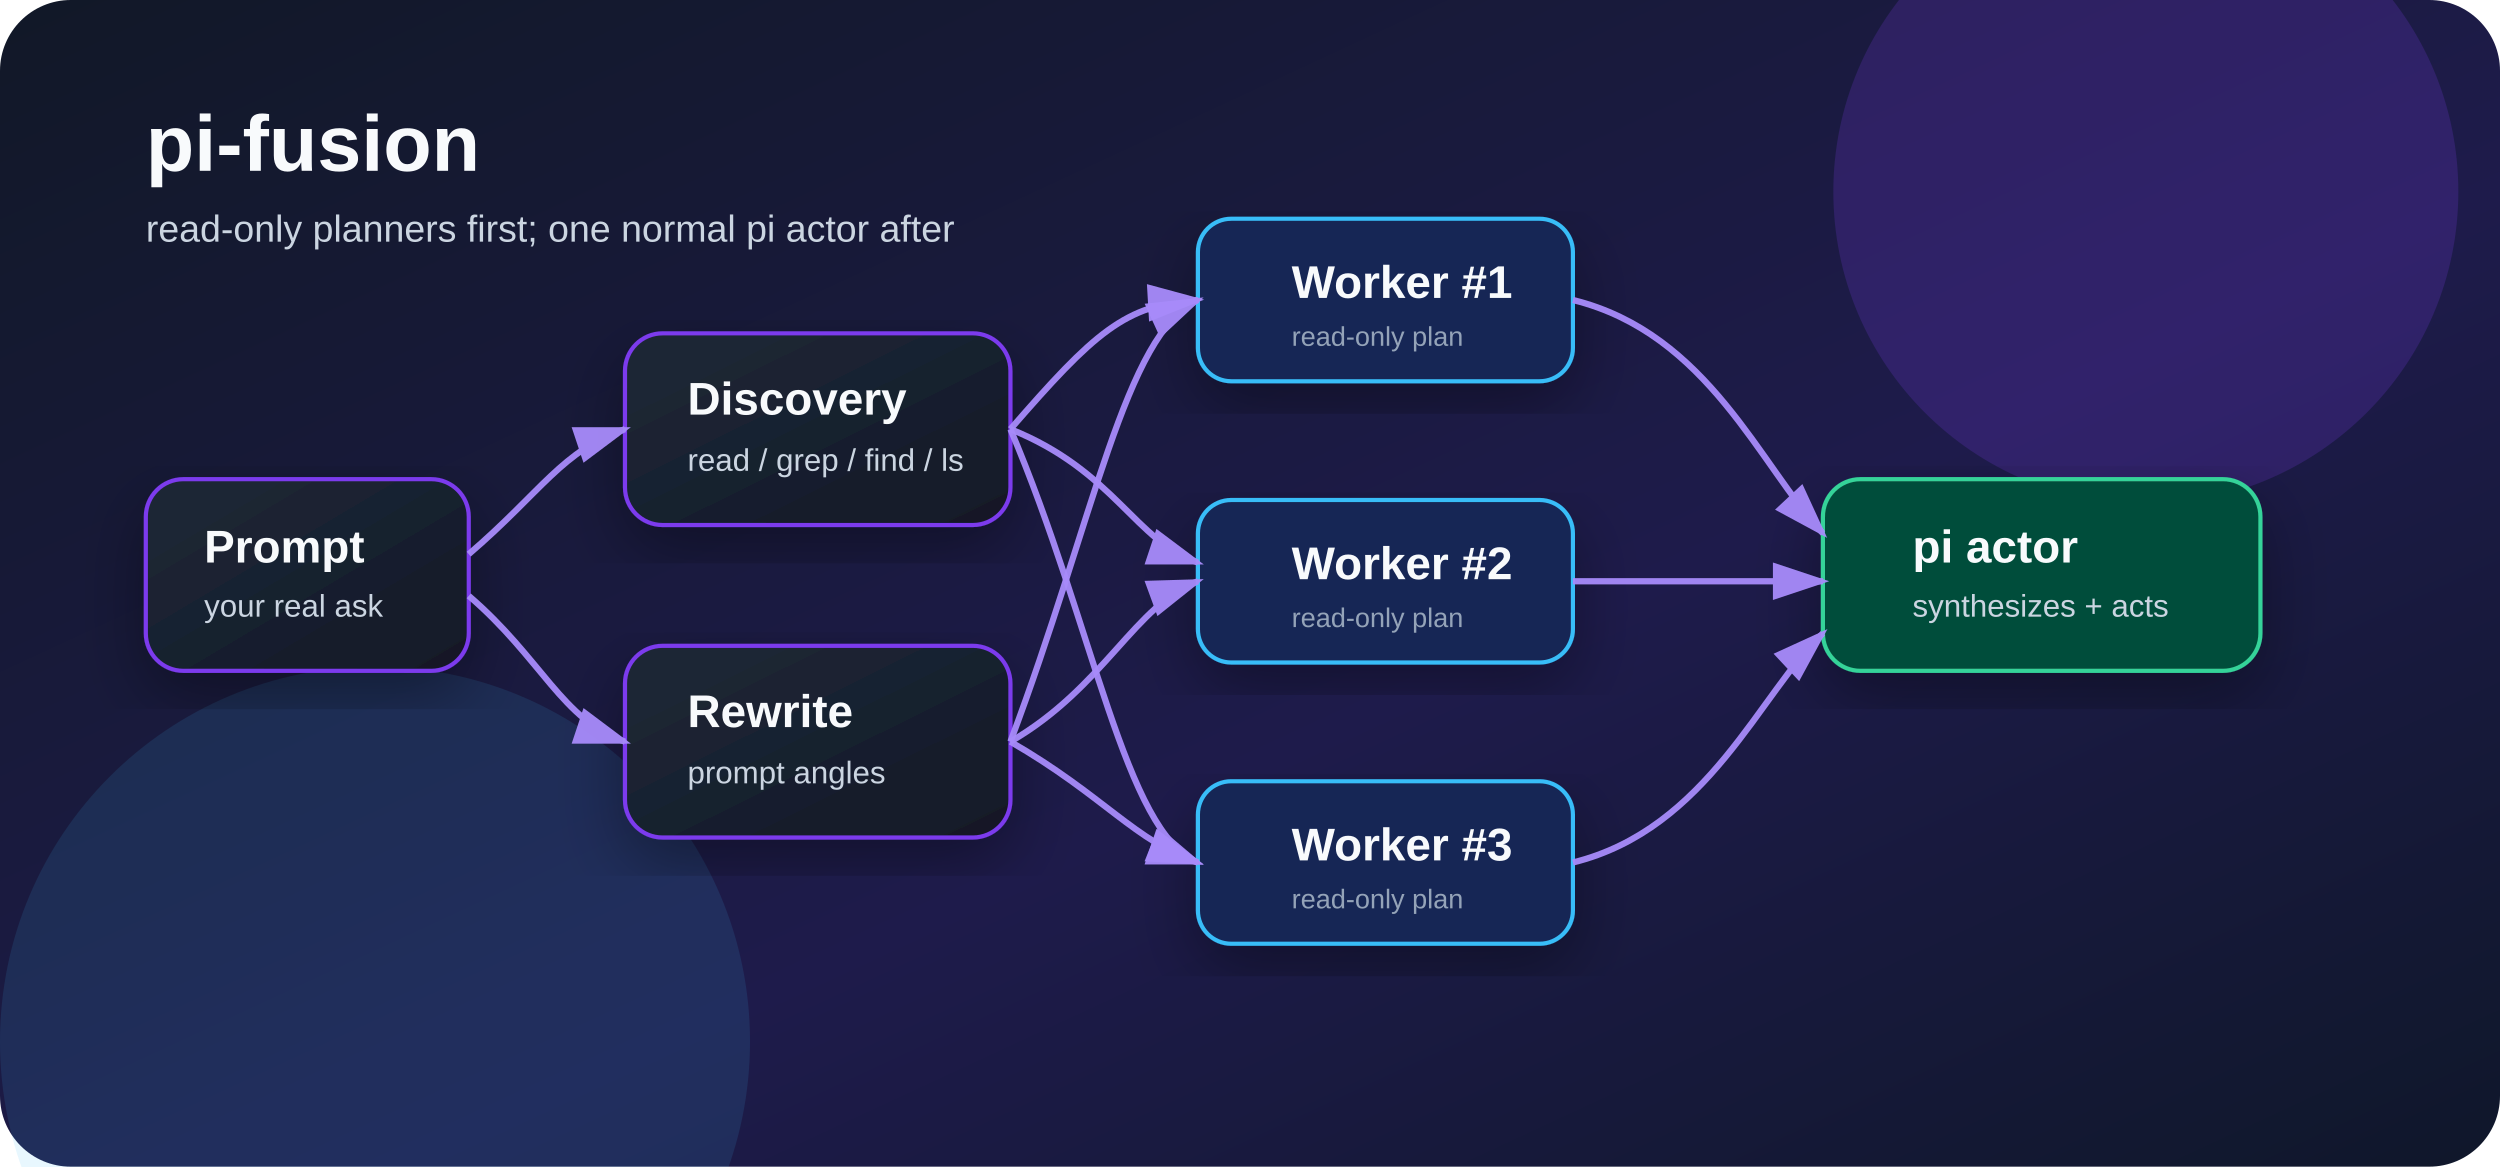
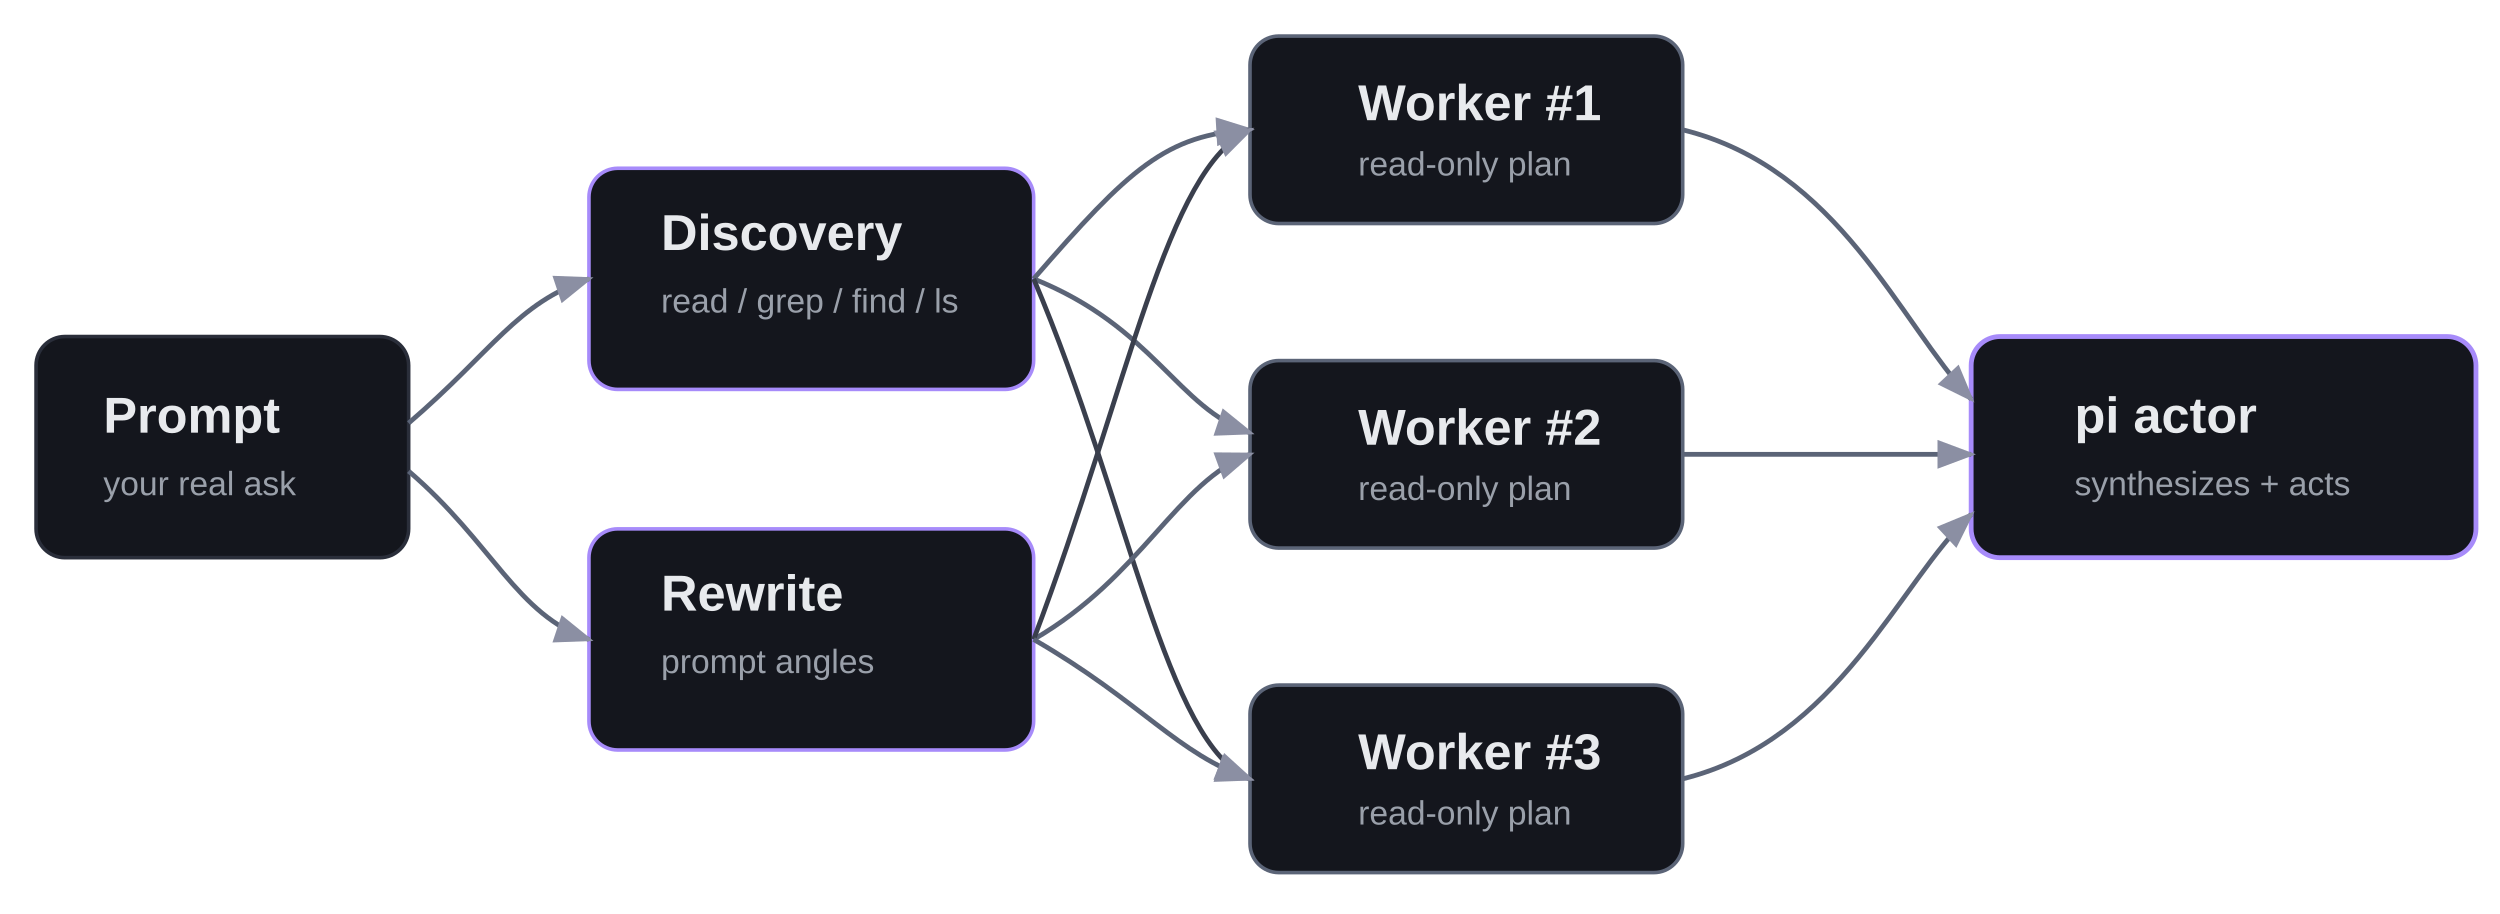
- <svg xmlns="http://www.w3.org/2000/svg" width="1200" height="560" viewBox="0 0 1200 560" role="img" aria-labelledby="title desc">
+ <svg xmlns="http://www.w3.org/2000/svg" width="1040" height="380" viewBox="55 90 1040 380" role="img" aria-labelledby="title desc">
  <defs>
-     <linearGradient id="bg" x1="0" x2="1" y1="0" y2="1">
-       <stop offset="0%" stop-color="#111827" />
-       <stop offset="58%" stop-color="#1e1b4b" />
-       <stop offset="100%" stop-color="#0f172a" />
-     </linearGradient>
-     <linearGradient id="card" x1="0" x2="1" y1="0" y2="1">
-       <stop offset="0%" stop-color="#1f2937" />
-       <stop offset="100%" stop-color="#111827" />
-     </linearGradient>
-     <filter id="shadow" x="-20%" y="-20%" width="140%" height="140%">
-       <feDropShadow dx="0" dy="12" stdDeviation="16" flood-color="#000000" flood-opacity="0.35" />
-     </filter>
-     <marker id="arrow" markerWidth="10" markerHeight="10" refX="8" refY="3" orient="auto" markerUnits="strokeWidth">
-       <path d="M0,0 L0,6 L9,3 z" fill="#a78bfa" />
+     <marker id="arrow" markerWidth="9" markerHeight="9" refX="7" refY="3" orient="auto" markerUnits="strokeWidth">
+       <path d="M0,0 L0,6 L8,3 z" fill="#8b8fa3" />
    </marker>
    <style>
-       text { font-family: Arial, Helvetica, sans-serif; }
-       .title { font-size: 38px; font-weight: 700; fill: #f8fafc; }
-       .subtitle { font-size: 18px; font-weight: 500; fill: #cbd5e1; }
-       .label { font-size: 22px; font-weight: 700; fill: #f8fafc; }
-       .small { font-size: 15px; font-weight: 500; fill: #cbd5e1; }
-       .tiny { font-size: 13px; font-weight: 500; fill: #94a3b8; }
-       .box { fill: url(#card); stroke: #7c3aed; stroke-width: 2; filter: url(#shadow); }
-       .worker { fill: #172554; stroke: #38bdf8; stroke-width: 2; filter: url(#shadow); }
-       .actor { fill: #064e3b; stroke: #34d399; stroke-width: 2; filter: url(#shadow); }
-       .line { fill: none; stroke: #a78bfa; stroke-width: 3; marker-end: url(#arrow); opacity: 0.95; }
+       text { font-family: ui-sans-serif, -apple-system, "Segoe UI", Arial, sans-serif; }
+       .label { font-size: 21px; font-weight: 650; fill: #e8eaed; }
+       .small { font-size: 14px; font-weight: 500; fill: #9aa0aa; }
+       .node { fill: #14161d; stroke: #2a2e3a; stroke-width: 1.5; }
+       .prep { stroke: #a78bfa; }
+       .worker { stroke: #5b6477; }
+       .actor { stroke: #a78bfa; stroke-width: 2; }
+       .line { fill: none; stroke: #5b6477; stroke-width: 2; marker-end: url(#arrow); }
+       .line-faint { fill: none; stroke: #3a3f4d; stroke-width: 2; marker-end: url(#arrow); }
    </style>
  </defs>
-   <rect width="1200" height="560" rx="34" fill="url(#bg)" />
-   <circle cx="1030" cy="92" r="150" fill="#7c3aed" opacity="0.20" />
-   <circle cx="180" cy="500" r="180" fill="#38bdf8" opacity="0.12" />
-   <text x="70" y="82" class="title">pi-fusion</text>
-   <text x="70" y="116" class="subtitle">read-only planners first; one normal pi actor after</text>
-   <rect x="70" y="230" width="155" height="92" rx="18" class="box" />
+   <rect x="70" y="230" width="155" height="92" rx="12" class="node" />
  <text x="98" y="270" class="label">Prompt</text>
  <text x="98" y="296" class="small">your real ask</text>
-   <rect x="300" y="160" width="185" height="92" rx="18" class="box" />
-   <text x="330" y="199" class="label">Discovery</text>
-   <text x="330" y="226" class="small">read / grep / find / ls</text>
-   <rect x="300" y="310" width="185" height="92" rx="18" class="box" />
-   <text x="330" y="349" class="label">Rewrite</text>
-   <text x="330" y="376" class="small">prompt angles</text>
-   <rect x="575" y="105" width="180" height="78" rx="16" class="worker" />
-   <text x="620" y="143" class="label">Worker #1</text>
-   <text x="620" y="166" class="tiny">read-only plan</text>
-   <rect x="575" y="240" width="180" height="78" rx="16" class="worker" />
-   <text x="620" y="278" class="label">Worker #2</text>
-   <text x="620" y="301" class="tiny">read-only plan</text>
-   <rect x="575" y="375" width="180" height="78" rx="16" class="worker" />
-   <text x="620" y="413" class="label">Worker #3</text>
-   <text x="620" y="436" class="tiny">read-only plan</text>
-   <rect x="875" y="230" width="210" height="92" rx="18" class="actor" />
+   <rect x="300" y="160" width="185" height="92" rx="12" class="node prep" />
+   <text x="330" y="194" class="label">Discovery</text>
+   <text x="330" y="220" class="small">read / grep / find / ls</text>
+   <rect x="300" y="310" width="185" height="92" rx="12" class="node prep" />
+   <text x="330" y="344" class="label">Rewrite</text>
+   <text x="330" y="370" class="small">prompt angles</text>
+   <rect x="575" y="105" width="180" height="78" rx="12" class="node worker" />
+   <text x="620" y="140" class="label">Worker #1</text>
+   <text x="620" y="163" class="small">read-only plan</text>
+   <rect x="575" y="240" width="180" height="78" rx="12" class="node worker" />
+   <text x="620" y="275" class="label">Worker #2</text>
+   <text x="620" y="298" class="small">read-only plan</text>
+   <rect x="575" y="375" width="180" height="78" rx="12" class="node worker" />
+   <text x="620" y="410" class="label">Worker #3</text>
+   <text x="620" y="433" class="small">read-only plan</text>
+   <rect x="875" y="230" width="210" height="92" rx="12" class="node actor" />
  <text x="918" y="270" class="label">pi actor</text>
  <text x="918" y="296" class="small">synthesizes + acts</text>
  <path d="M225 266 C260 236, 270 216, 300 206" class="line" />
  <path d="M225 286 C260 316, 270 346, 300 356" class="line" />
  <path d="M485 206 C525 160, 540 146, 575 144" class="line" />
  <path d="M485 206 C535 226, 545 260, 575 270" class="line" />
-   <path d="M485 206 C525 300, 540 400, 575 414" class="line" opacity="0.55" />
+   <path d="M485 206 C525 300, 540 400, 575 414" class="line-faint" />
  <path d="M485 356 C530 330, 545 290, 575 279" class="line" />
-   <path d="M485 356 C525 250, 540 160, 575 144" class="line" opacity="0.55" />
+   <path d="M485 356 C525 250, 540 160, 575 144" class="line-faint" />
  <path d="M485 356 C530 382, 545 404, 575 414" class="line" />
  <path d="M755 144 C820 160, 845 224, 875 256" class="line" />
  <path d="M755 279 C810 279, 835 279, 875 279" class="line" />
  <path d="M755 414 C820 398, 845 332, 875 304" class="line" />
</svg>
